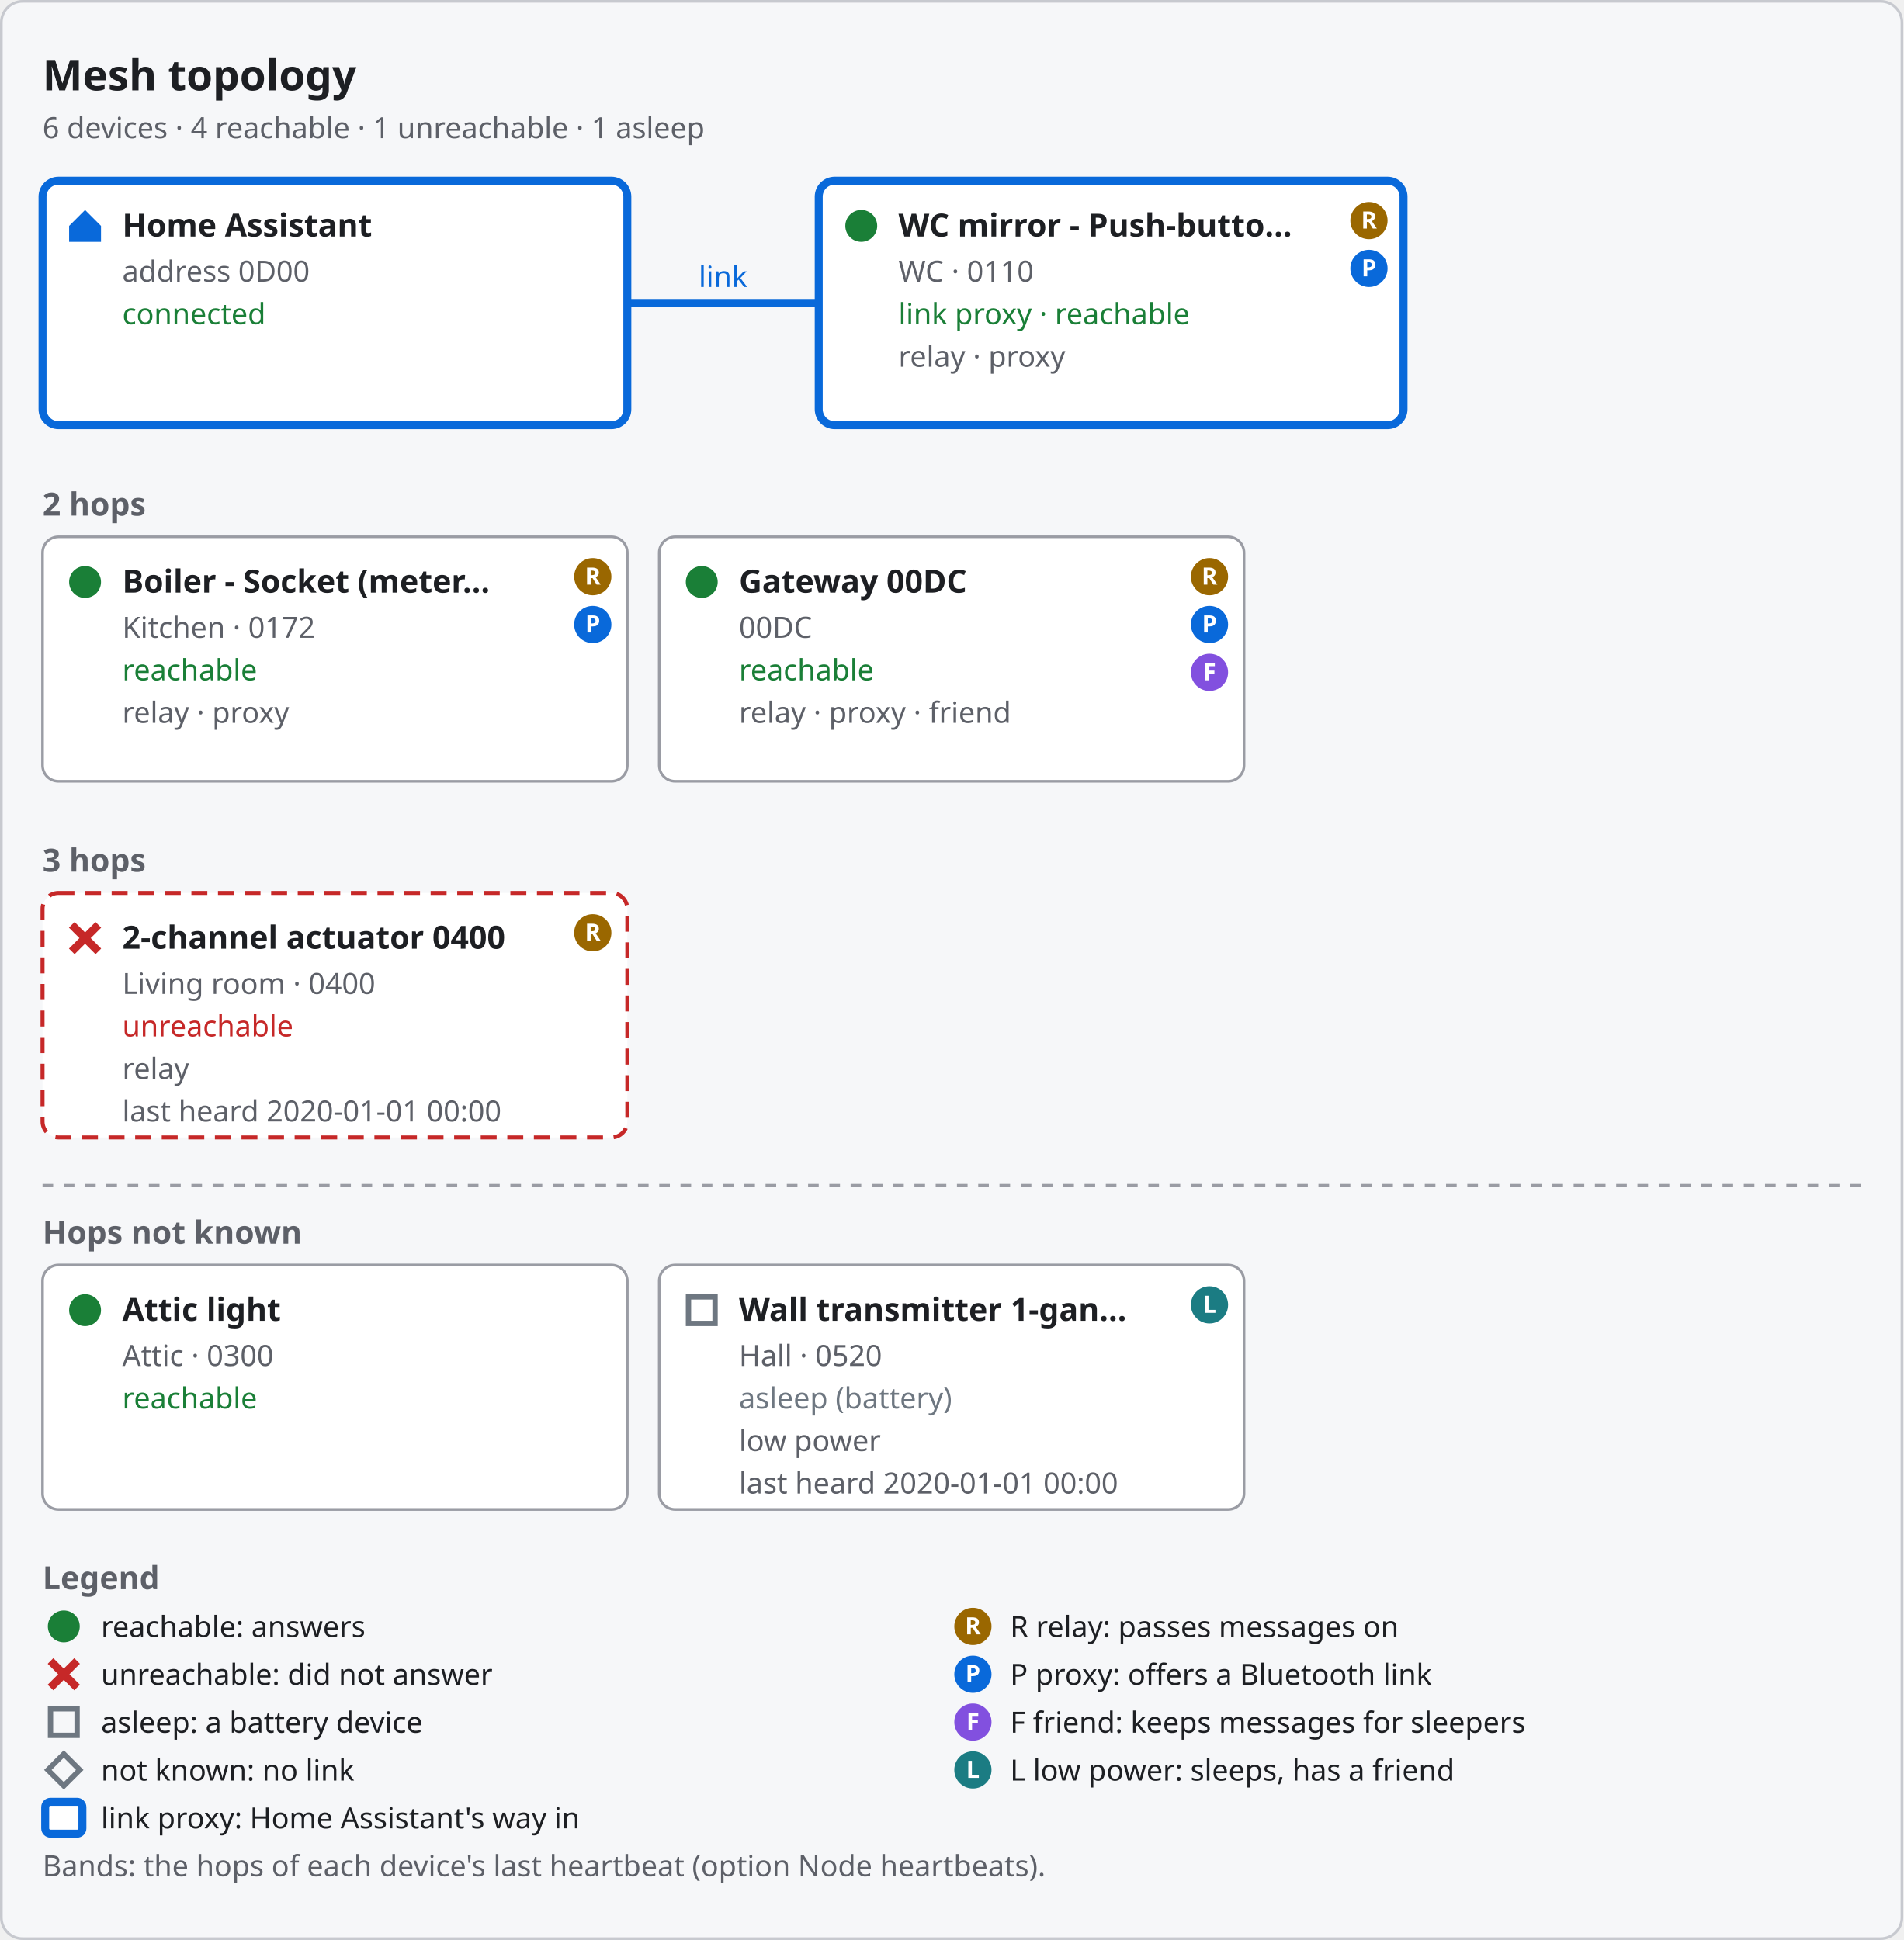
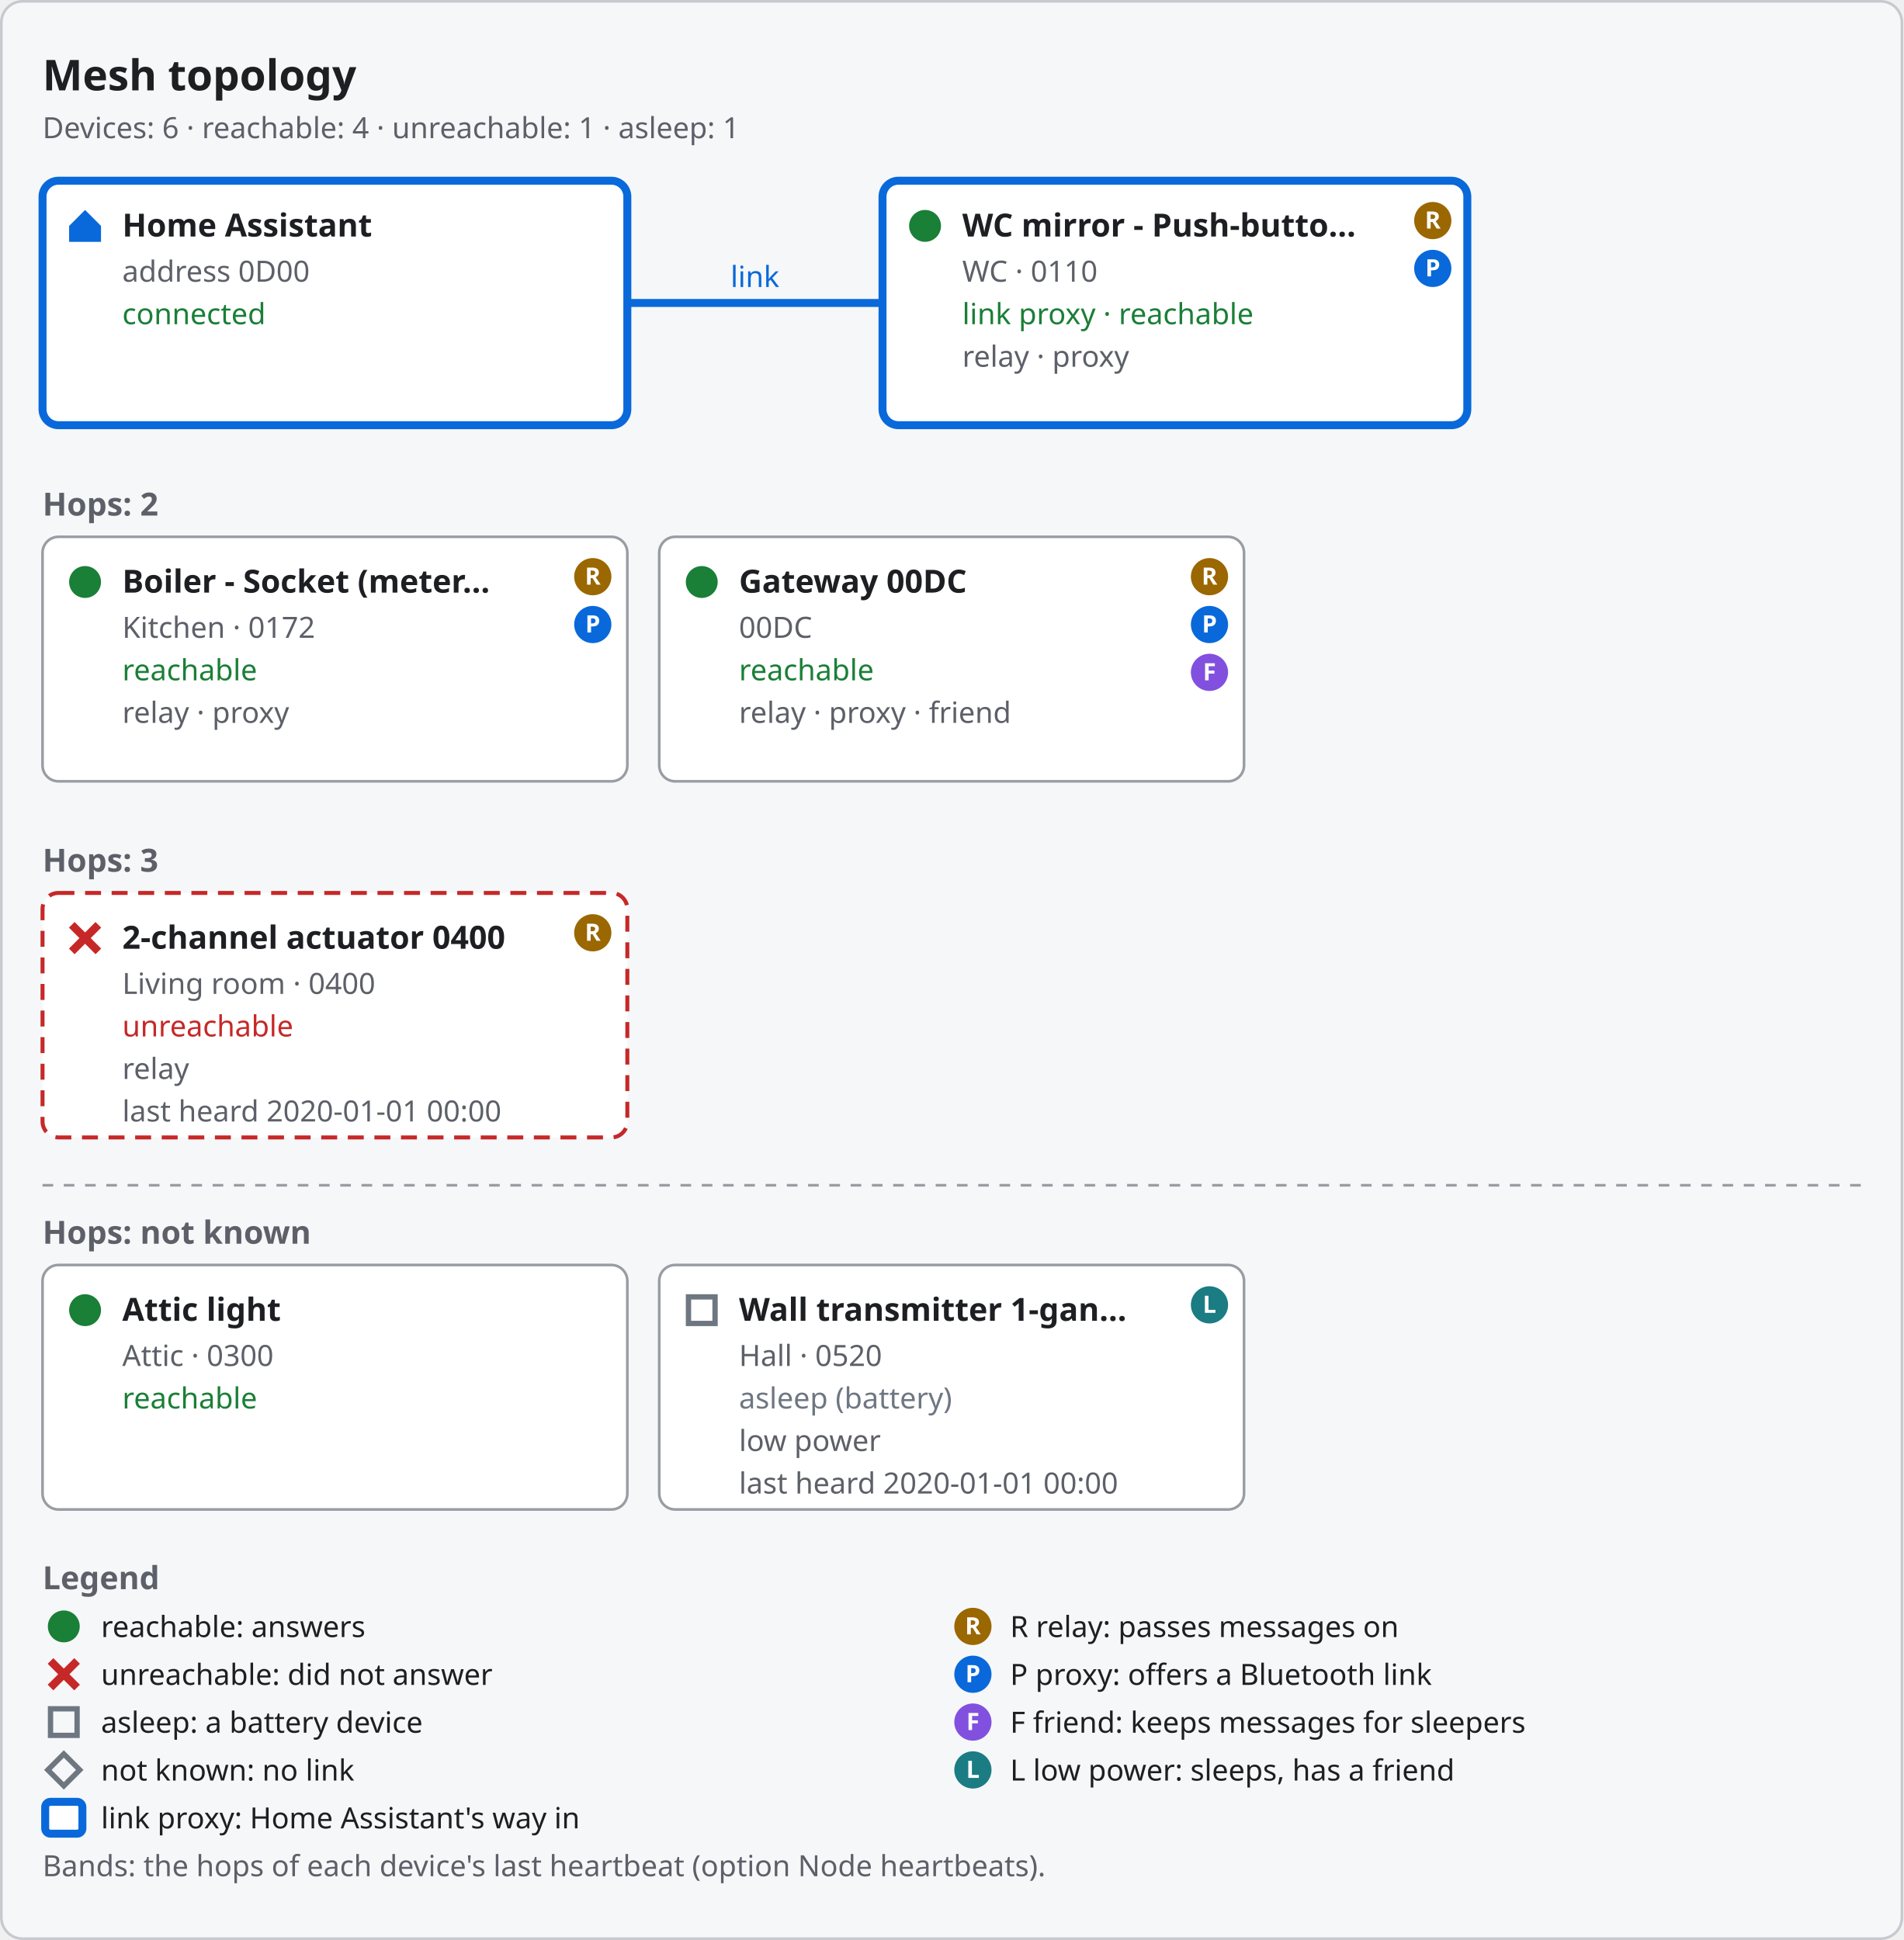
<svg xmlns="http://www.w3.org/2000/svg" width="716" height="730" viewBox="0 0 716 730" font-family="sans-serif" role="img" aria-label="Mesh topology">
  <style>@media (prefers-color-scheme: dark){.f-bg{fill:#1b1c1f}.s-bg{stroke:#1b1c1f}.f-frame{fill:#45474d}.s-frame{stroke:#45474d}.f-card{fill:#26282c}.s-card{stroke:#26282c}.f-edge{fill:#6b6e75}.s-edge{stroke:#6b6e75}.f-text{fill:#e7e8ea}.s-text{stroke:#e7e8ea}.f-muted{fill:#a3a6ad}.s-muted{stroke:#a3a6ad}.f-ok{fill:#3fb950}.s-ok{stroke:#3fb950}.f-bad{fill:#f47067}.s-bad{stroke:#f47067}.f-sleep{fill:#9198a1}.s-sleep{stroke:#9198a1}.f-link{fill:#58a6ff}.s-link{stroke:#58a6ff}.f-relay{fill:#d29922}.s-relay{stroke:#d29922}.f-proxy{fill:#58a6ff}.s-proxy{stroke:#58a6ff}.f-friend{fill:#a371f7}.s-friend{stroke:#a371f7}.f-low_power{fill:#39c5cf}.s-low_power{stroke:#39c5cf}.f-badge_text{fill:#0d1117}.s-badge_text{stroke:#0d1117}}</style>
  <rect x="0.5" y="0.5" width="715" height="729" rx="8" stroke-width="1" class="f-bg s-frame" fill="#f6f7f9" stroke="#c7c9cf" />
  <text x="16" y="34" font-size="16" font-weight="bold" class="f-text" fill="#1d1f23">Mesh topology</text>
-   <text x="16" y="52" font-size="11" class="f-muted" fill="#5d6068">6 devices · 4 reachable · 1 unreachable · 1 asleep</text>
+   <text x="16" y="52" font-size="11" class="f-muted" fill="#5d6068">Devices: 6 · reachable: 4 · unreachable: 1 · asleep: 1</text>
  <g>
    <rect x="16" y="68" width="220" height="92" rx="6" stroke-width="3" class="f-card s-link" fill="#ffffff" stroke="#0969da" />
    <path d="M26 91V85L32 79L38 85V91Z" class="f-link" fill="#0969da" />
    <text x="46" y="89" font-size="12" font-weight="bold" class="f-text" fill="#1d1f23">Home Assistant</text>
    <text x="46" y="106" font-size="11" class="f-muted" fill="#5d6068">address 0D00</text>
    <text x="46" y="122" font-size="11" class="f-ok" fill="#1a7f37">connected</text>
  </g>
-   <line x1="236" y1="114" x2="308" y2="114" stroke-width="3" class="s-link" fill="none" stroke="#0969da" />
-   <text x="272" y="108" font-size="11" text-anchor="middle" class="f-link" fill="#0969da">link</text>
+   <line x1="236" y1="114" x2="332" y2="114" stroke-width="3" class="s-link" fill="none" stroke="#0969da" />
+   <text x="284" y="108" font-size="11" text-anchor="middle" class="f-link" fill="#0969da">link</text>
  <g>
-     <rect x="308" y="68" width="220" height="92" rx="6" stroke-width="3" class="f-card s-link" fill="#ffffff" stroke="#0969da" />
-     <circle cx="324" cy="85" r="6" class="f-ok" fill="#1a7f37" />
-     <text x="338" y="89" font-size="12" font-weight="bold" class="f-text" fill="#1d1f23">WC mirror - Push-butto…</text>
-     <text x="338" y="106" font-size="11" class="f-muted" fill="#5d6068">WC · 0110</text>
-     <text x="338" y="122" font-size="11" class="f-ok" fill="#1a7f37">link proxy · reachable</text>
-     <text x="338" y="138" font-size="11" class="f-muted" fill="#5d6068">relay · proxy</text>
-     <circle cx="515" cy="83" r="7" class="f-relay" fill="#9a6700" />
-     <text x="515" y="86" font-size="9" font-weight="bold" text-anchor="middle" class="f-badge_text" fill="#ffffff">R</text>
-     <circle cx="515" cy="101" r="7" class="f-proxy" fill="#0969da" />
-     <text x="515" y="104" font-size="9" font-weight="bold" text-anchor="middle" class="f-badge_text" fill="#ffffff">P</text>
+     <rect x="332" y="68" width="220" height="92" rx="6" stroke-width="3" class="f-card s-link" fill="#ffffff" stroke="#0969da" />
+     <circle cx="348" cy="85" r="6" class="f-ok" fill="#1a7f37" />
+     <text x="362" y="89" font-size="12" font-weight="bold" class="f-text" fill="#1d1f23">WC mirror - Push-butto…</text>
+     <text x="362" y="106" font-size="11" class="f-muted" fill="#5d6068">WC · 0110</text>
+     <text x="362" y="122" font-size="11" class="f-ok" fill="#1a7f37">link proxy · reachable</text>
+     <text x="362" y="138" font-size="11" class="f-muted" fill="#5d6068">relay · proxy</text>
+     <circle cx="539" cy="83" r="7" class="f-relay" fill="#9a6700" />
+     <text x="539" y="86" font-size="9" font-weight="bold" text-anchor="middle" class="f-badge_text" fill="#ffffff">R</text>
+     <circle cx="539" cy="101" r="7" class="f-proxy" fill="#0969da" />
+     <text x="539" y="104" font-size="9" font-weight="bold" text-anchor="middle" class="f-badge_text" fill="#ffffff">P</text>
  </g>
-   <text x="16" y="194" font-size="12" font-weight="bold" class="f-muted" fill="#5d6068">2 hops</text>
+   <text x="16" y="194" font-size="12" font-weight="bold" class="f-muted" fill="#5d6068">Hops: 2</text>
  <g>
    <rect x="16" y="202" width="220" height="92" rx="6" stroke-width="1" class="f-card s-edge" fill="#ffffff" stroke="#9a9ca4" />
    <circle cx="32" cy="219" r="6" class="f-ok" fill="#1a7f37" />
    <text x="46" y="223" font-size="12" font-weight="bold" class="f-text" fill="#1d1f23">Boiler - Socket (meter…</text>
    <text x="46" y="240" font-size="11" class="f-muted" fill="#5d6068">Kitchen · 0172</text>
    <text x="46" y="256" font-size="11" class="f-ok" fill="#1a7f37">reachable</text>
    <text x="46" y="272" font-size="11" class="f-muted" fill="#5d6068">relay · proxy</text>
    <circle cx="223" cy="217" r="7" class="f-relay" fill="#9a6700" />
    <text x="223" y="220" font-size="9" font-weight="bold" text-anchor="middle" class="f-badge_text" fill="#ffffff">R</text>
    <circle cx="223" cy="235" r="7" class="f-proxy" fill="#0969da" />
    <text x="223" y="238" font-size="9" font-weight="bold" text-anchor="middle" class="f-badge_text" fill="#ffffff">P</text>
  </g>
  <g>
    <rect x="248" y="202" width="220" height="92" rx="6" stroke-width="1" class="f-card s-edge" fill="#ffffff" stroke="#9a9ca4" />
    <circle cx="264" cy="219" r="6" class="f-ok" fill="#1a7f37" />
    <text x="278" y="223" font-size="12" font-weight="bold" class="f-text" fill="#1d1f23">Gateway 00DC</text>
    <text x="278" y="240" font-size="11" class="f-muted" fill="#5d6068">00DC</text>
    <text x="278" y="256" font-size="11" class="f-ok" fill="#1a7f37">reachable</text>
    <text x="278" y="272" font-size="11" class="f-muted" fill="#5d6068">relay · proxy · friend</text>
    <circle cx="455" cy="217" r="7" class="f-relay" fill="#9a6700" />
    <text x="455" y="220" font-size="9" font-weight="bold" text-anchor="middle" class="f-badge_text" fill="#ffffff">R</text>
    <circle cx="455" cy="235" r="7" class="f-proxy" fill="#0969da" />
    <text x="455" y="238" font-size="9" font-weight="bold" text-anchor="middle" class="f-badge_text" fill="#ffffff">P</text>
    <circle cx="455" cy="253" r="7" class="f-friend" fill="#8250df" />
    <text x="455" y="256" font-size="9" font-weight="bold" text-anchor="middle" class="f-badge_text" fill="#ffffff">F</text>
  </g>
-   <text x="16" y="328" font-size="12" font-weight="bold" class="f-muted" fill="#5d6068">3 hops</text>
+   <text x="16" y="328" font-size="12" font-weight="bold" class="f-muted" fill="#5d6068">Hops: 3</text>
  <g>
    <rect x="16" y="336" width="220" height="92" rx="6" stroke-width="1.5" stroke-dasharray="6 4" class="f-card s-bad" fill="#ffffff" stroke="#c62828" />
    <path d="M27 348L37 358M37 348L27 358" stroke-width="3" class="s-bad" fill="none" stroke="#c62828" />
    <text x="46" y="357" font-size="12" font-weight="bold" class="f-text" fill="#1d1f23">2-channel actuator 0400</text>
    <text x="46" y="374" font-size="11" class="f-muted" fill="#5d6068">Living room · 0400</text>
    <text x="46" y="390" font-size="11" class="f-bad" fill="#c62828">unreachable</text>
    <text x="46" y="406" font-size="11" class="f-muted" fill="#5d6068">relay</text>
    <text x="46" y="422" font-size="11" class="f-muted" fill="#5d6068">last heard 2020-01-01 00:00</text>
    <circle cx="223" cy="351" r="7" class="f-relay" fill="#9a6700" />
    <text x="223" y="354" font-size="9" font-weight="bold" text-anchor="middle" class="f-badge_text" fill="#ffffff">R</text>
  </g>
  <line x1="16" y1="446" x2="700" y2="446" stroke-width="1" stroke-dasharray="4 4" class="s-edge" fill="none" stroke="#9a9ca4" />
-   <text x="16" y="468" font-size="12" font-weight="bold" class="f-muted" fill="#5d6068">Hops not known</text>
+   <text x="16" y="468" font-size="12" font-weight="bold" class="f-muted" fill="#5d6068">Hops: not known</text>
  <g>
    <rect x="16" y="476" width="220" height="92" rx="6" stroke-width="1" class="f-card s-edge" fill="#ffffff" stroke="#9a9ca4" />
    <circle cx="32" cy="493" r="6" class="f-ok" fill="#1a7f37" />
    <text x="46" y="497" font-size="12" font-weight="bold" class="f-text" fill="#1d1f23">Attic light</text>
    <text x="46" y="514" font-size="11" class="f-muted" fill="#5d6068">Attic · 0300</text>
    <text x="46" y="530" font-size="11" class="f-ok" fill="#1a7f37">reachable</text>
  </g>
  <g>
    <rect x="248" y="476" width="220" height="92" rx="6" stroke-width="1" class="f-card s-edge" fill="#ffffff" stroke="#9a9ca4" />
    <rect x="259" y="488" width="10" height="10" stroke-width="2" class="s-sleep" fill="none" stroke="#6e7781" />
    <text x="278" y="497" font-size="12" font-weight="bold" class="f-text" fill="#1d1f23">Wall transmitter 1-gan…</text>
    <text x="278" y="514" font-size="11" class="f-muted" fill="#5d6068">Hall · 0520</text>
    <text x="278" y="530" font-size="11" class="f-sleep" fill="#6e7781">asleep (battery)</text>
    <text x="278" y="546" font-size="11" class="f-muted" fill="#5d6068">low power</text>
    <text x="278" y="562" font-size="11" class="f-muted" fill="#5d6068">last heard 2020-01-01 00:00</text>
    <circle cx="455" cy="491" r="7" class="f-low_power" fill="#1b7c83" />
    <text x="455" y="494" font-size="9" font-weight="bold" text-anchor="middle" class="f-badge_text" fill="#ffffff">L</text>
  </g>
  <text x="16" y="598" font-size="12" font-weight="bold" class="f-muted" fill="#5d6068">Legend</text>
  <circle cx="24" cy="612" r="6" class="f-ok" fill="#1a7f37" />
  <text x="38" y="616" font-size="11" class="f-text" fill="#1d1f23">reachable: answers</text>
  <path d="M19 625L29 635M29 625L19 635" stroke-width="3" class="s-bad" fill="none" stroke="#c62828" />
  <text x="38" y="634" font-size="11" class="f-text" fill="#1d1f23">unreachable: did not answer</text>
  <rect x="19" y="643" width="10" height="10" stroke-width="2" class="s-sleep" fill="none" stroke="#6e7781" />
  <text x="38" y="652" font-size="11" class="f-text" fill="#1d1f23">asleep: a battery device</text>
  <path d="M24 660L30 666L24 672L18 666Z" stroke-width="2" class="s-sleep" fill="none" stroke="#6e7781" />
  <text x="38" y="670" font-size="11" class="f-text" fill="#1d1f23">not known: no link</text>
  <rect x="17" y="678" width="14" height="12" rx="2" stroke-width="3" class="f-card s-link" fill="#ffffff" stroke="#0969da" />
  <text x="38" y="688" font-size="11" class="f-text" fill="#1d1f23">link proxy: Home Assistant's way in</text>
  <circle cx="366" cy="612" r="7" class="f-relay" fill="#9a6700" />
  <text x="366" y="615" font-size="9" font-weight="bold" text-anchor="middle" class="f-badge_text" fill="#ffffff">R</text>
  <text x="380" y="616" font-size="11" class="f-text" fill="#1d1f23">R relay: passes messages on</text>
  <circle cx="366" cy="630" r="7" class="f-proxy" fill="#0969da" />
  <text x="366" y="633" font-size="9" font-weight="bold" text-anchor="middle" class="f-badge_text" fill="#ffffff">P</text>
  <text x="380" y="634" font-size="11" class="f-text" fill="#1d1f23">P proxy: offers a Bluetooth link</text>
  <circle cx="366" cy="648" r="7" class="f-friend" fill="#8250df" />
  <text x="366" y="651" font-size="9" font-weight="bold" text-anchor="middle" class="f-badge_text" fill="#ffffff">F</text>
  <text x="380" y="652" font-size="11" class="f-text" fill="#1d1f23">F friend: keeps messages for sleepers</text>
  <circle cx="366" cy="666" r="7" class="f-low_power" fill="#1b7c83" />
  <text x="366" y="669" font-size="9" font-weight="bold" text-anchor="middle" class="f-badge_text" fill="#ffffff">L</text>
  <text x="380" y="670" font-size="11" class="f-text" fill="#1d1f23">L low power: sleeps, has a friend</text>
  <text x="16" y="706" font-size="11" class="f-muted" fill="#5d6068">Bands: the hops of each device's last heartbeat (option Node heartbeats).</text>
</svg>
